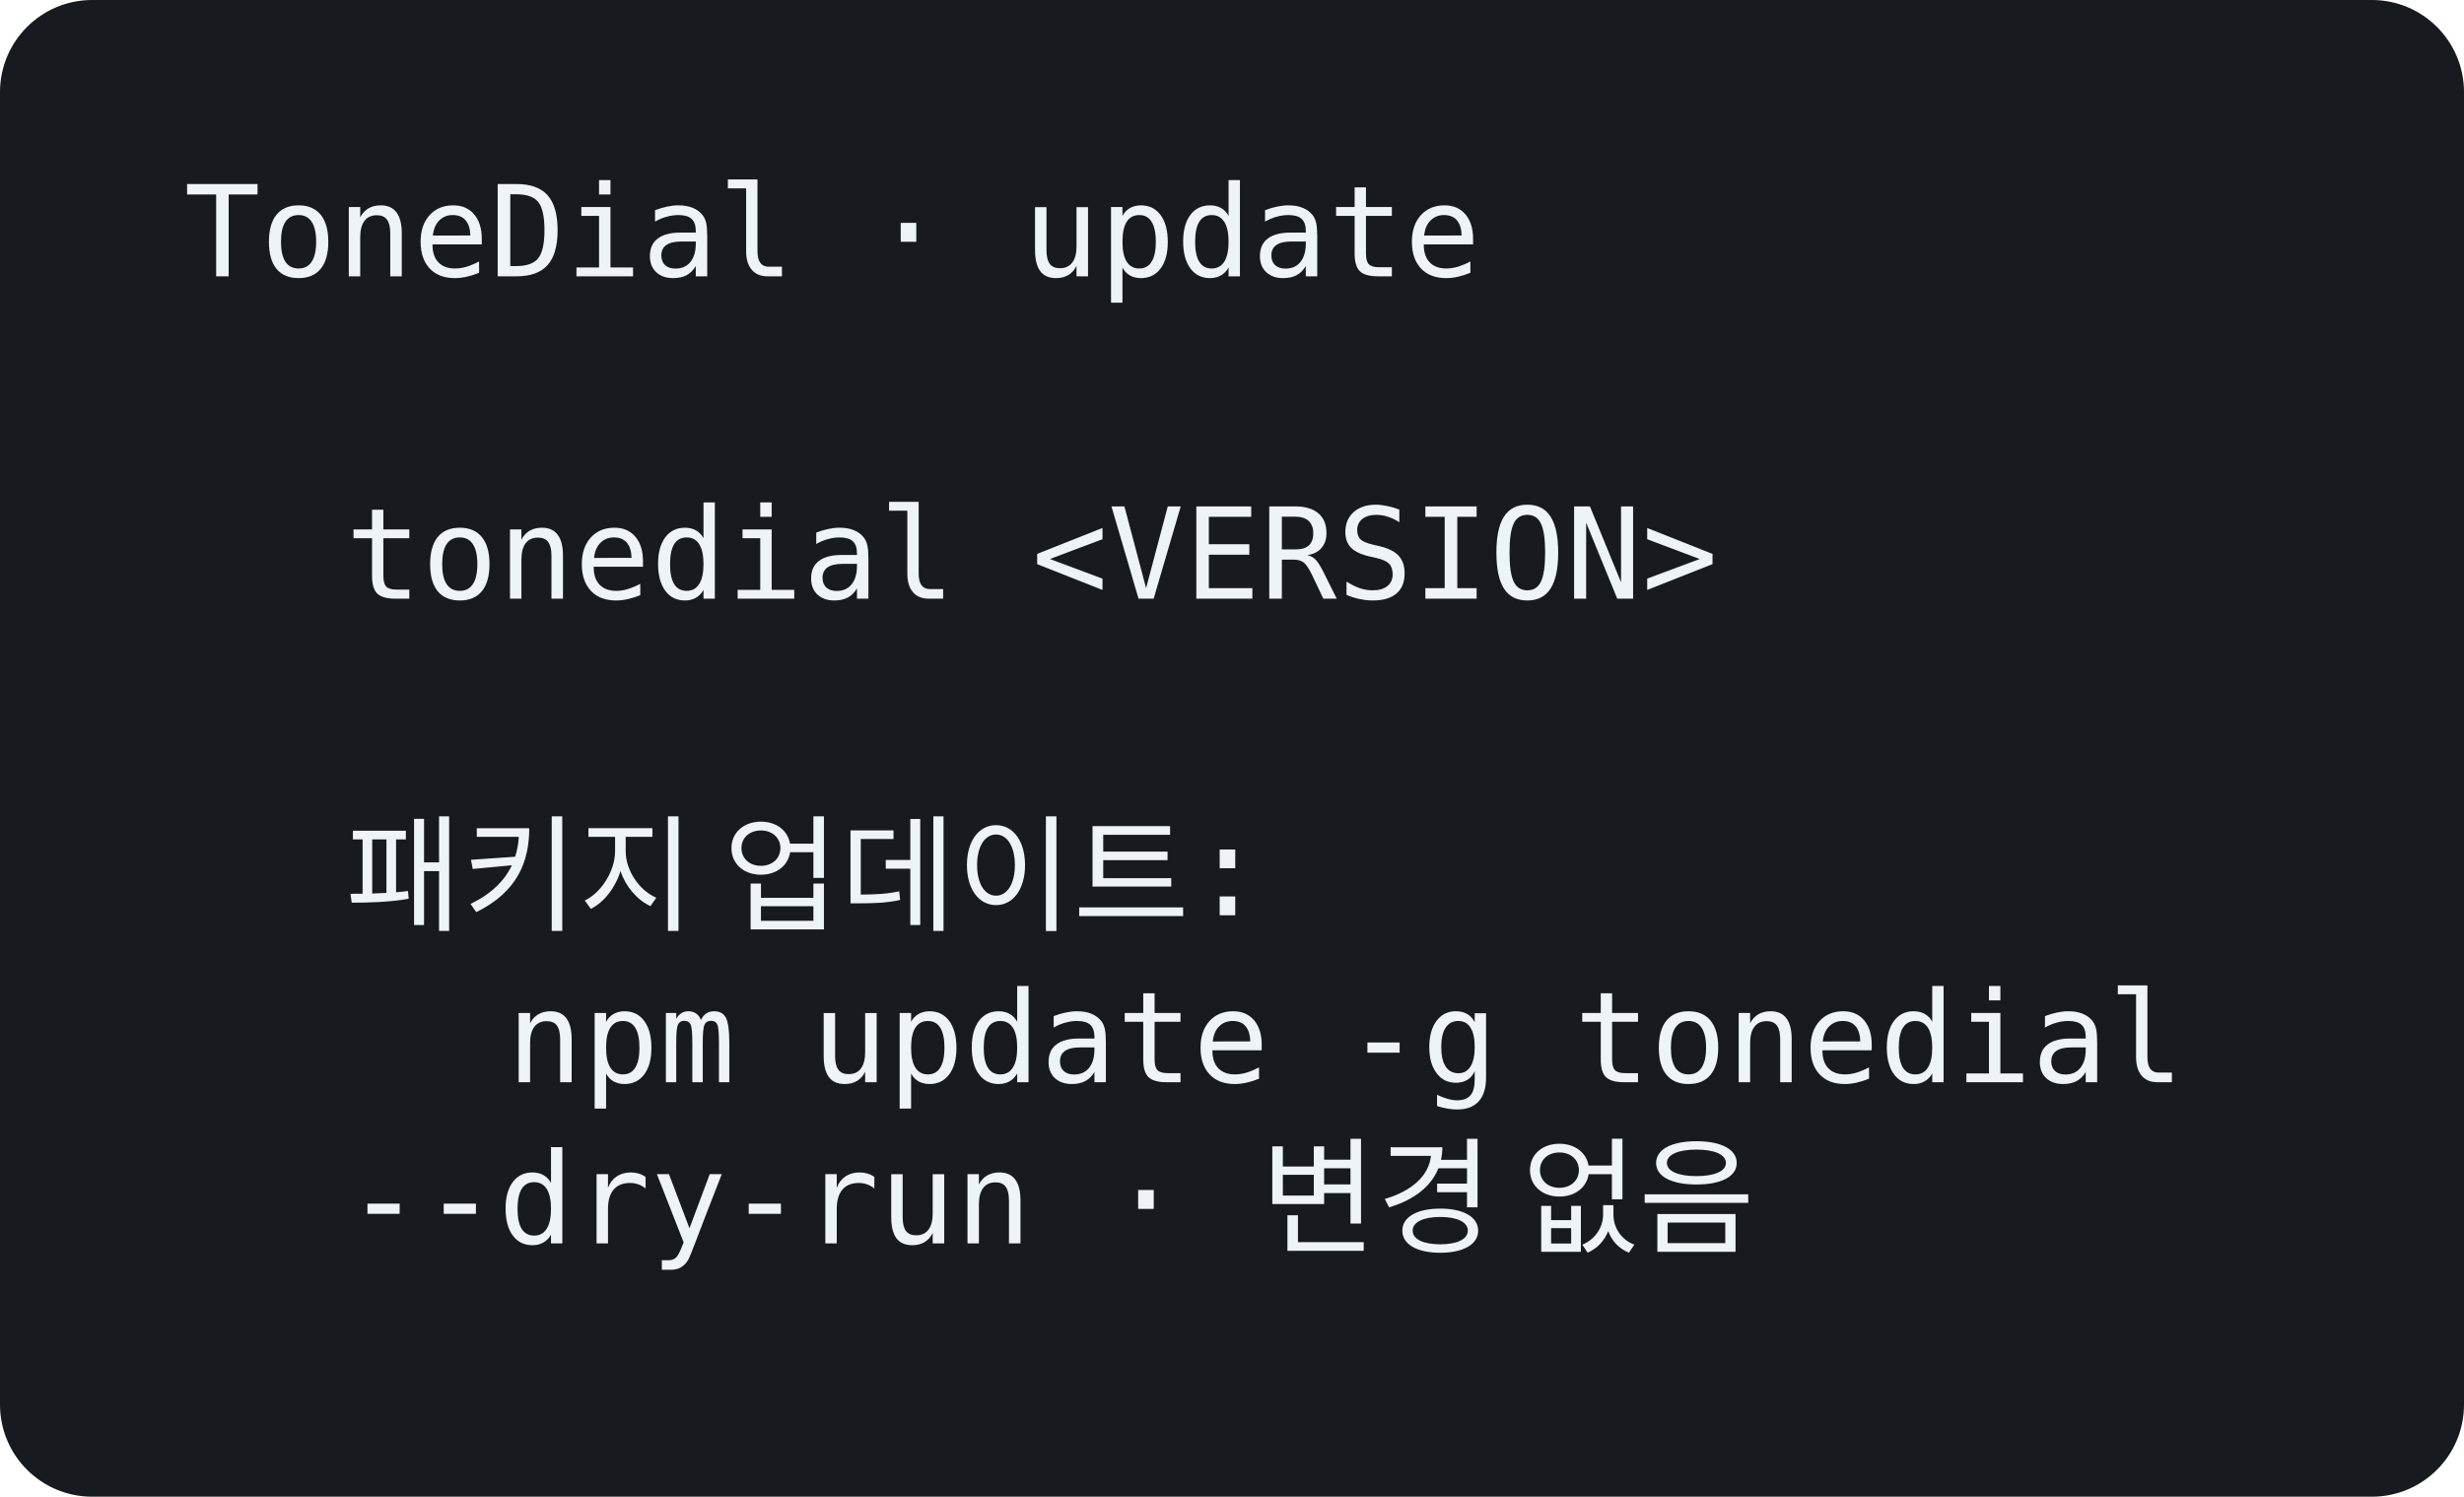
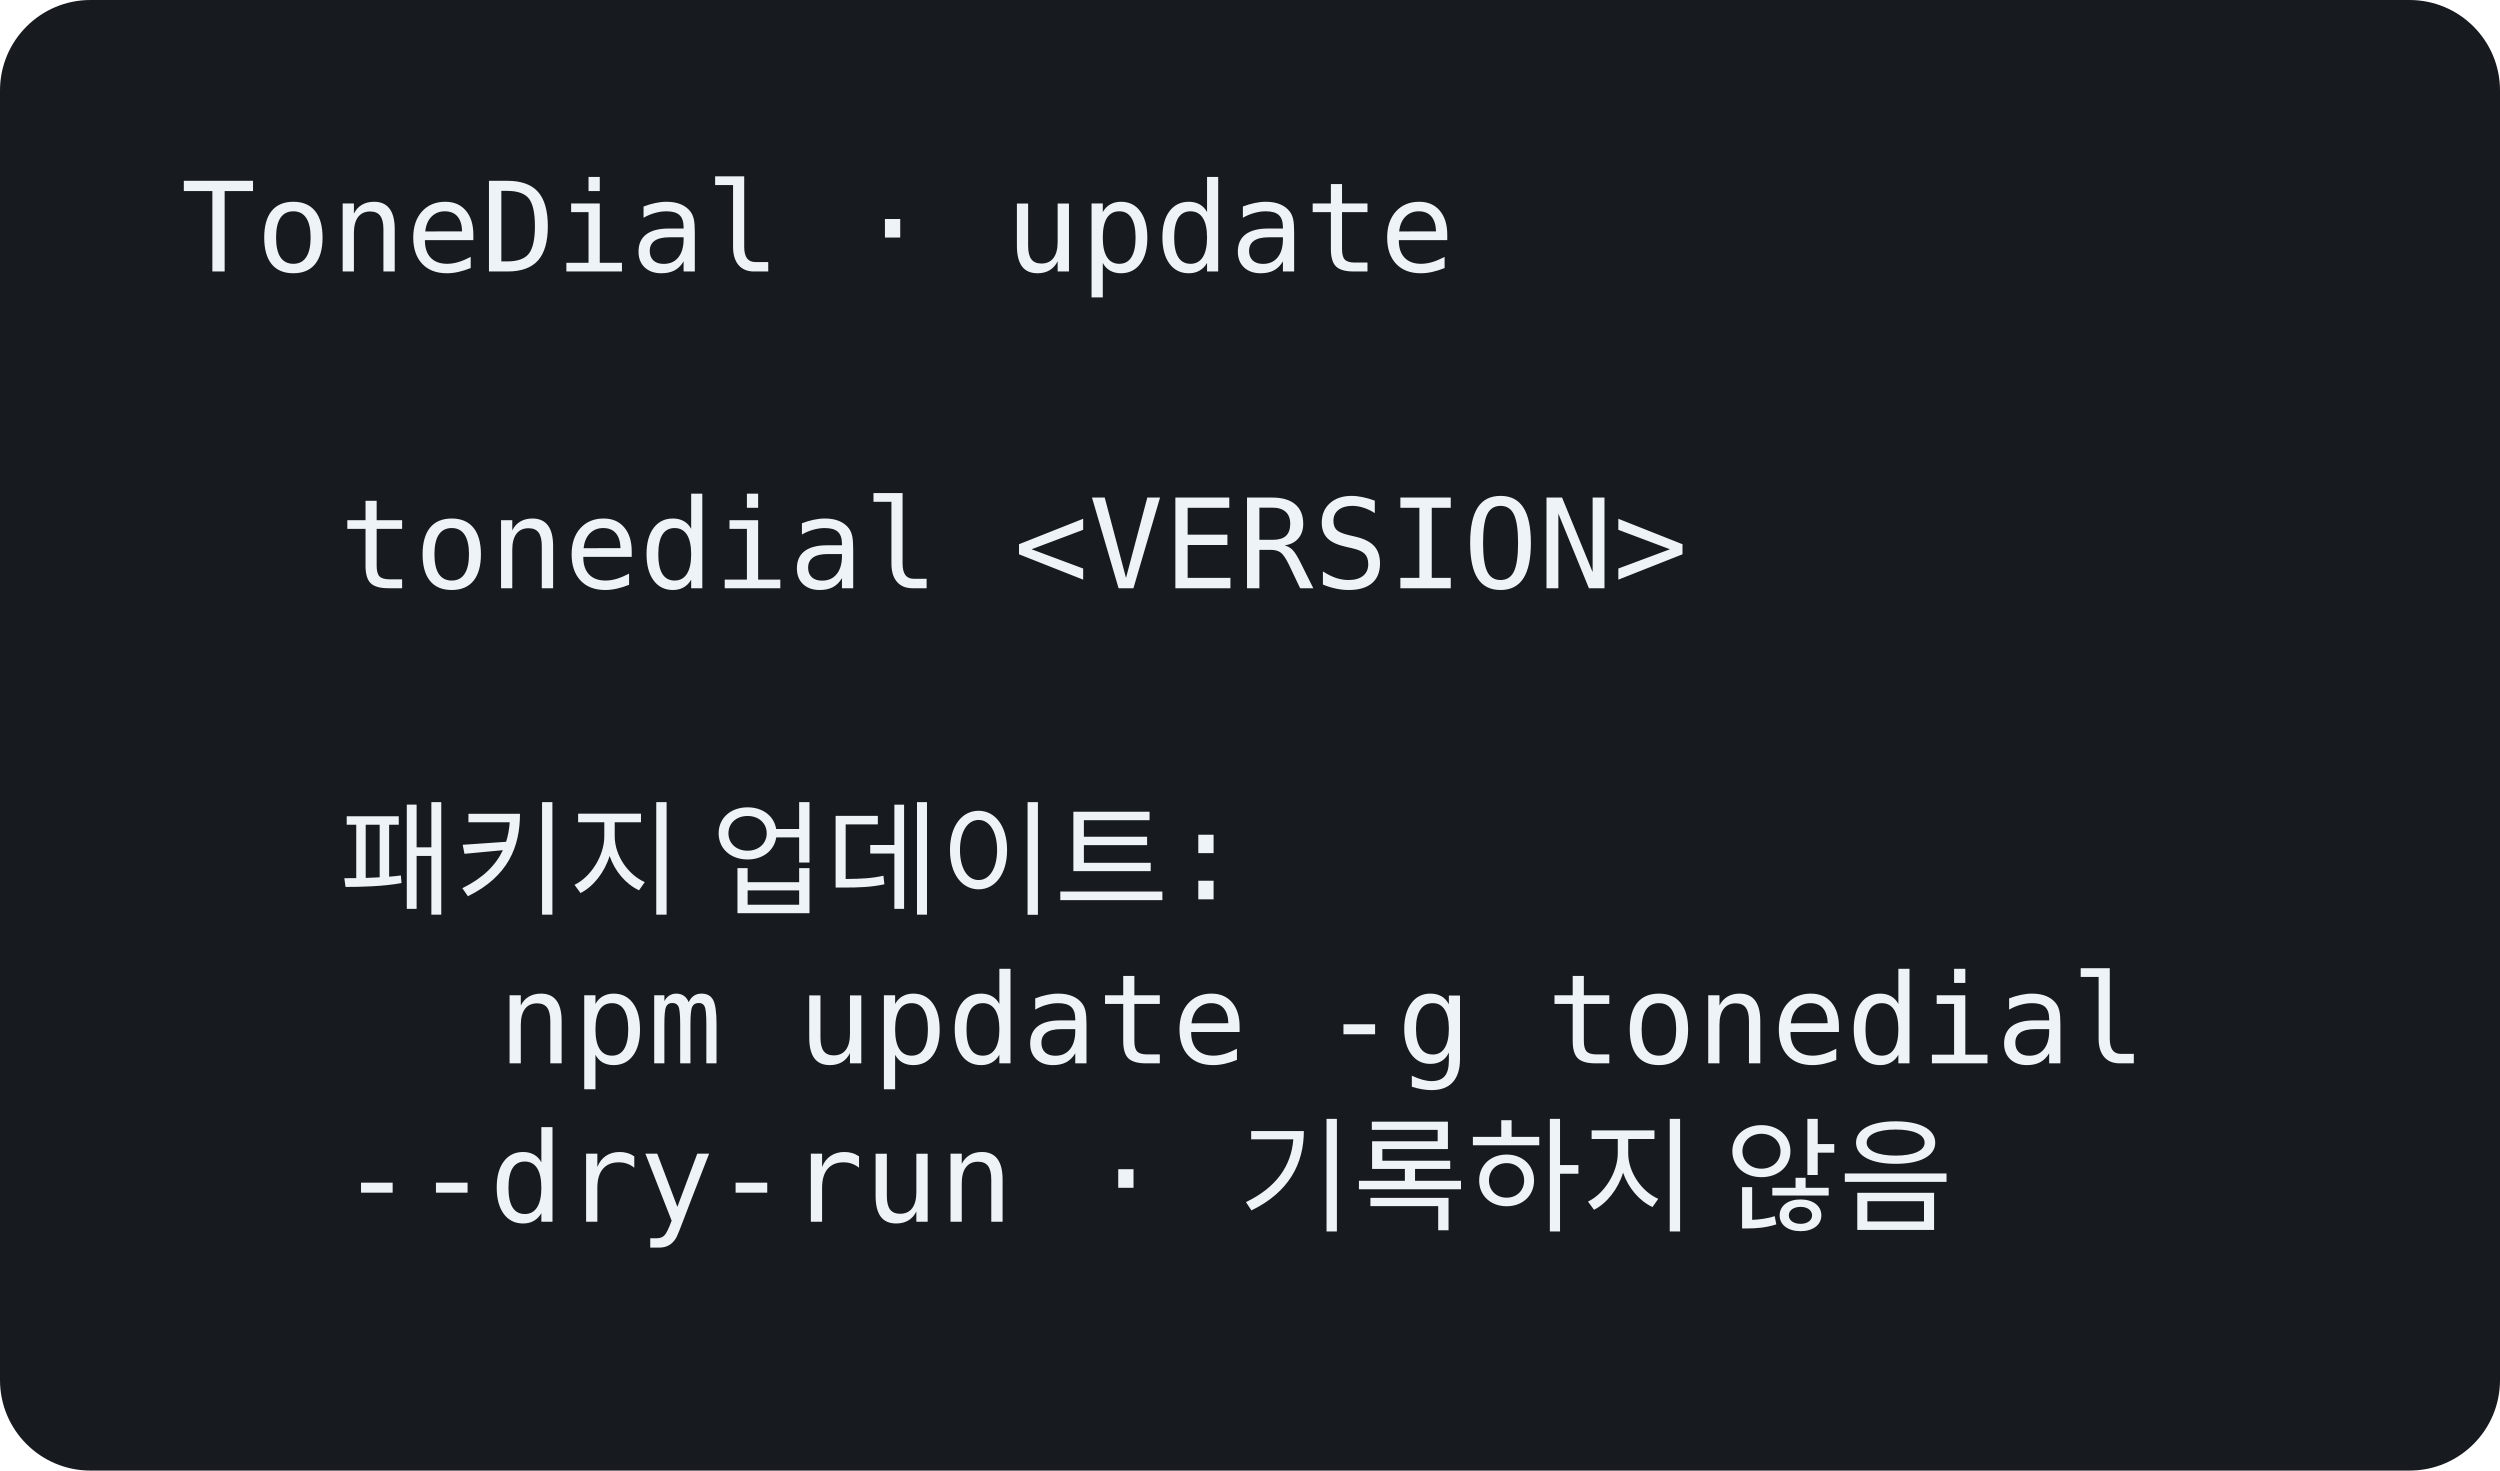
- <svg xmlns="http://www.w3.org/2000/svg" width="428" height="260" viewBox="0 0 428 260" role="img" aria-labelledby="title description">
+ <svg xmlns="http://www.w3.org/2000/svg" width="442" height="260" viewBox="0 0 442 260" role="img" aria-labelledby="title description">
  <rect width="100%" height="100%" rx="16" fill="#171b20" />
  <g font-family="ui-monospace, SFMono-Regular, Menlo, Consolas, monospace, system-ui" font-size="22">
    <text x="32" y="48" fill="#edf3f6" font-weight="400" opacity="1">ToneDial · update</text>
    <text x="60" y="104" fill="#edf3f6" font-weight="400" opacity="1">tonedial &lt;VERSION&gt;</text>
    <text x="60" y="160" fill="#edf3f6" font-weight="400" opacity="1">패키지 업데이트:</text>
    <text x="88" y="188" fill="#edf3f6" font-weight="400" opacity="1">npm update -g tonedial</text>
-     <text x="60" y="216" fill="#edf3f6" font-weight="400" opacity="1">--dry-run · 변경 없음</text>
+     <text x="60" y="216" fill="#edf3f6" font-weight="400" opacity="1">--dry-run · 기록하지 않음</text>
  </g>
</svg>
